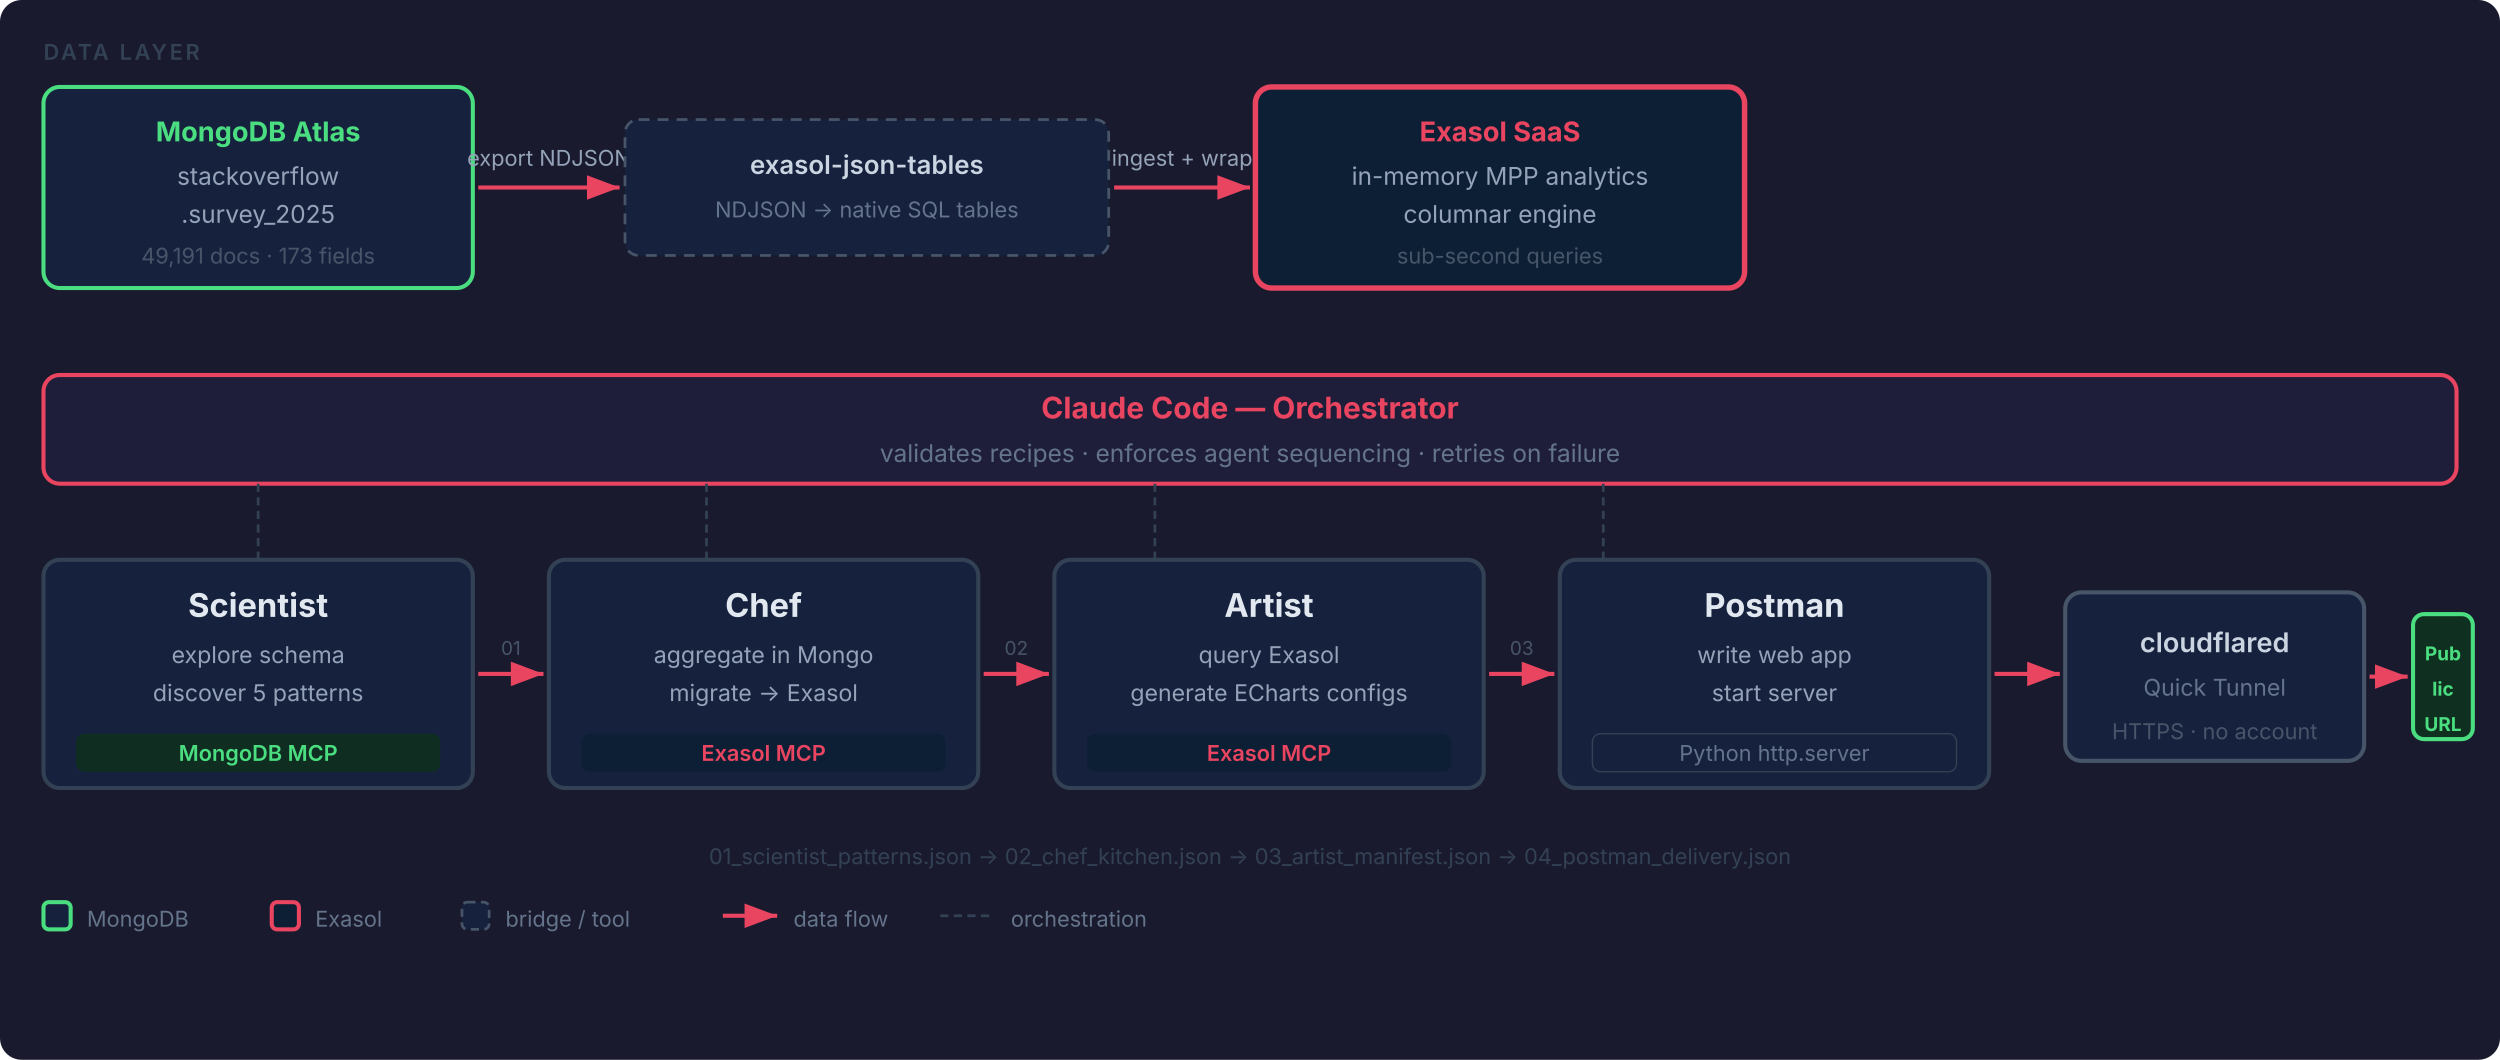
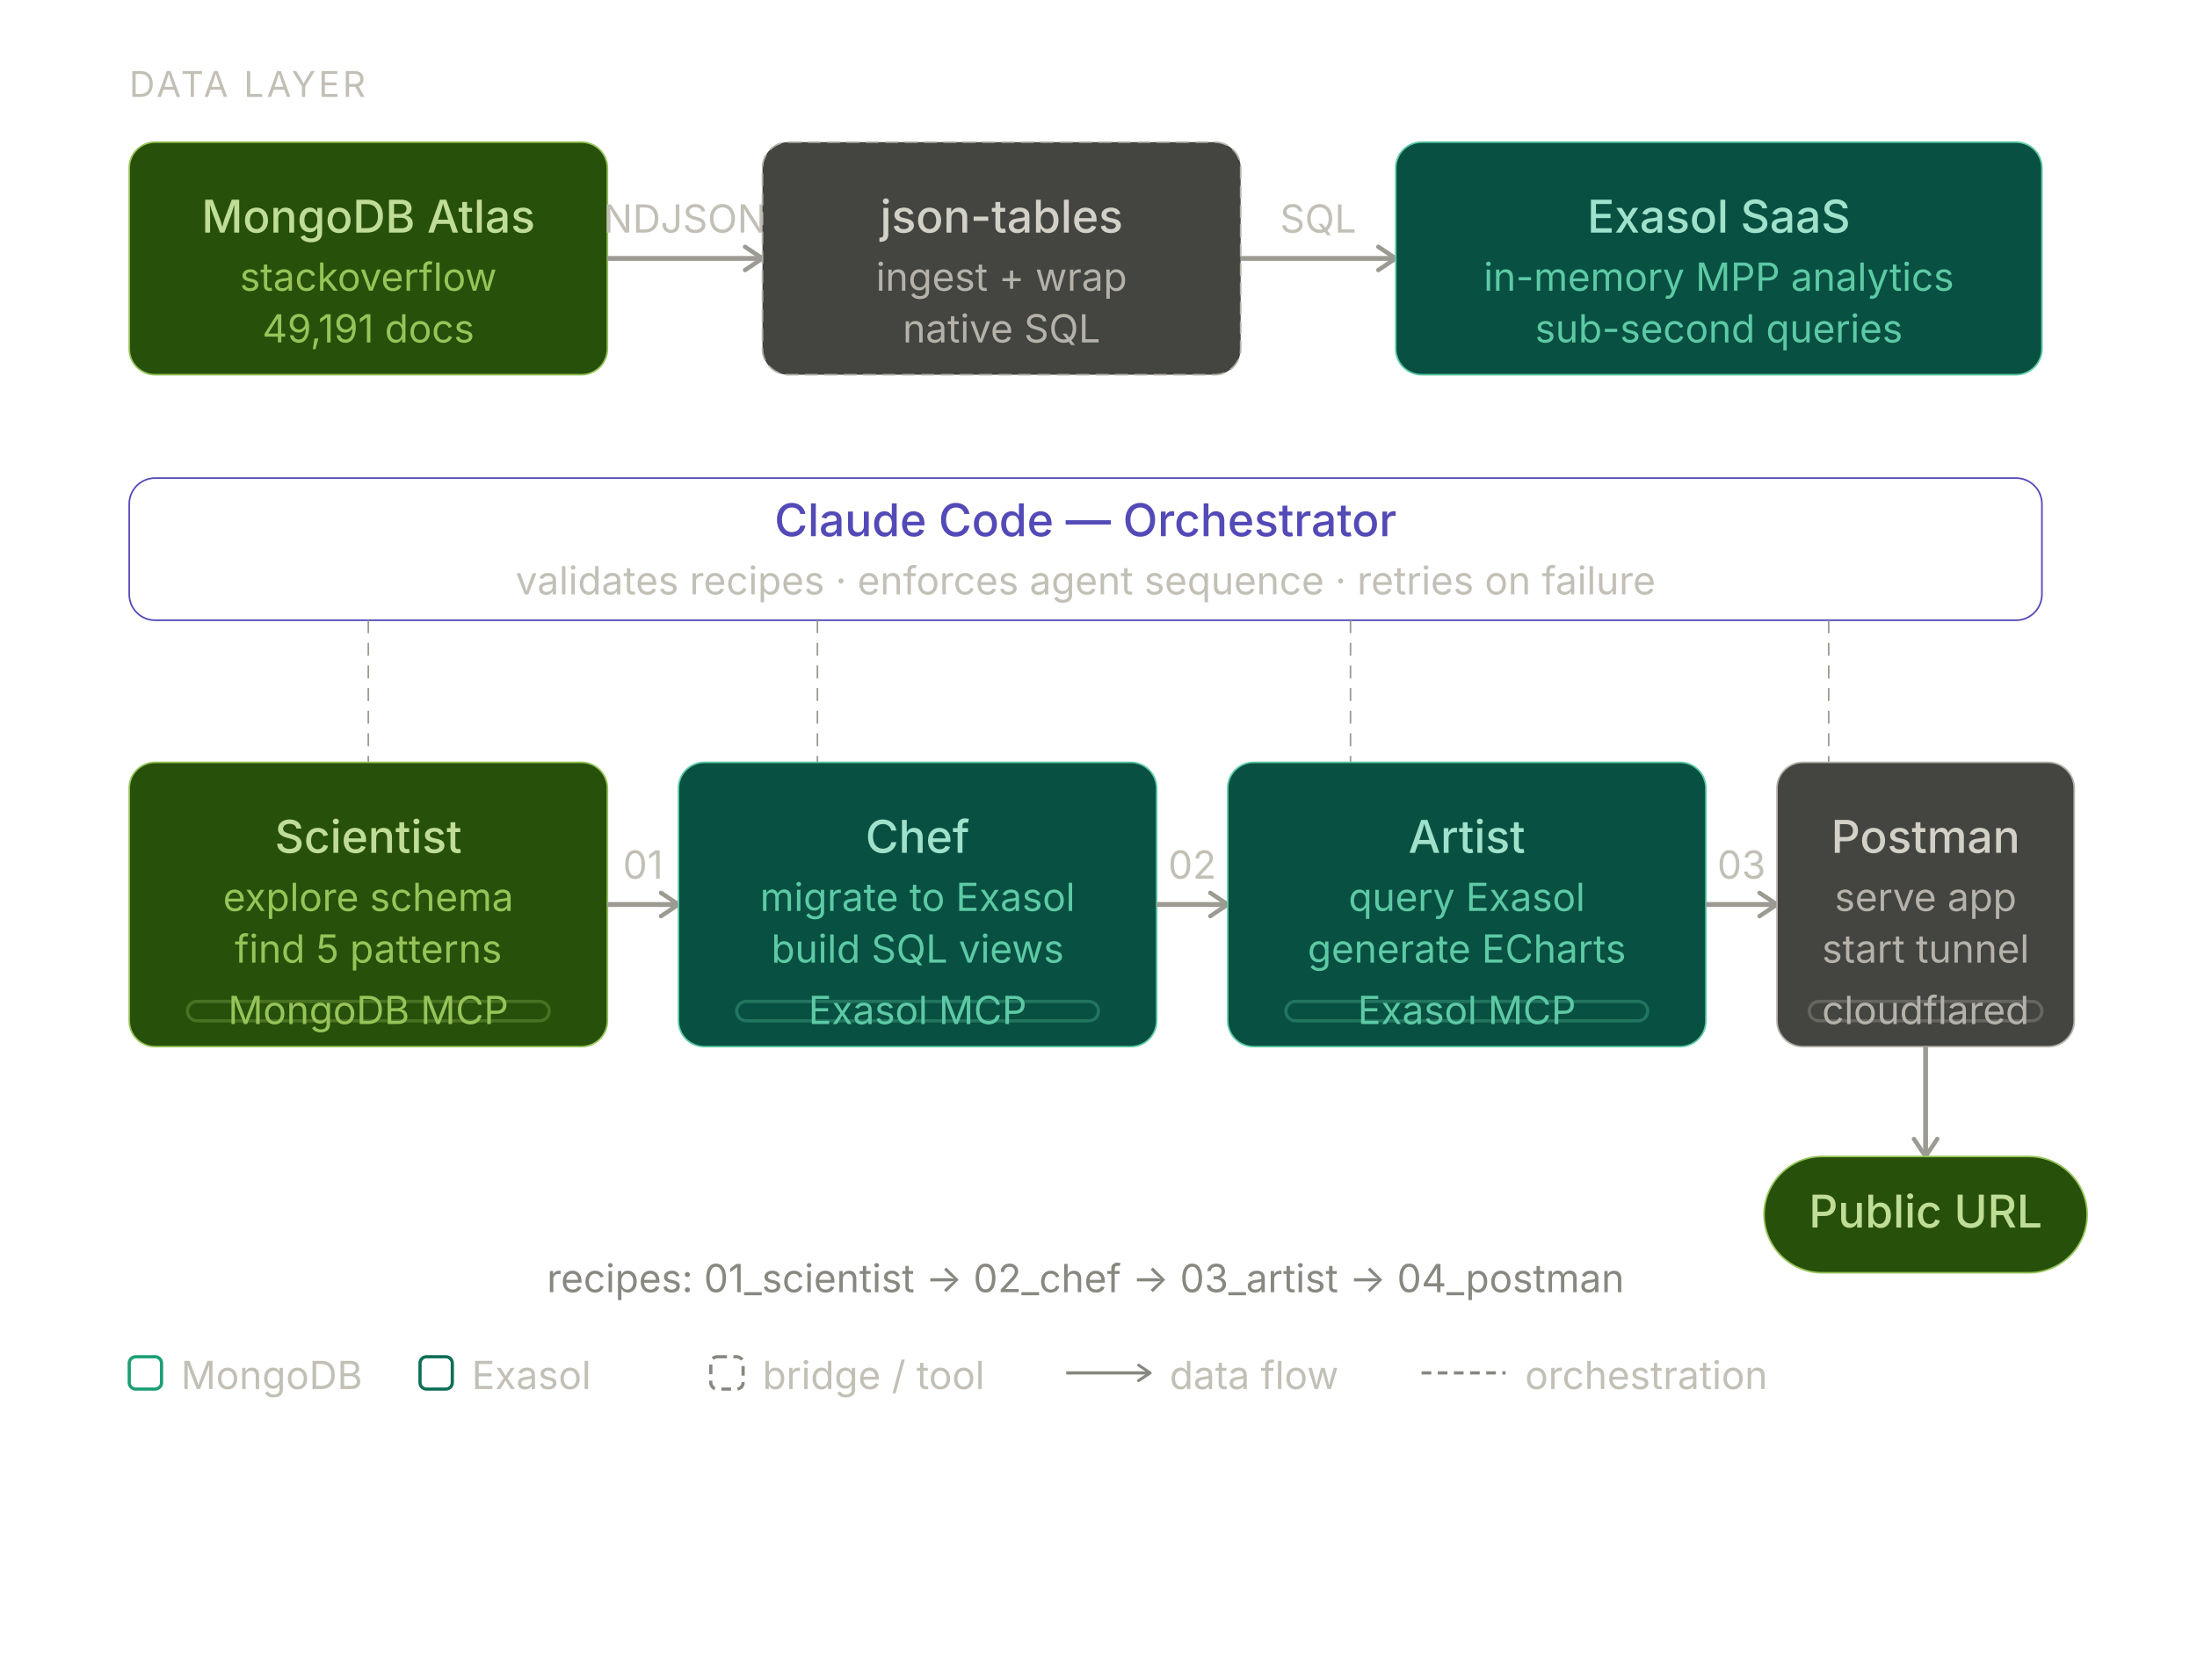
- <svg xmlns="http://www.w3.org/2000/svg" viewBox="0 0 920 390" width="920" height="390">
+ <svg xmlns="http://www.w3.org/2000/svg" width="100%" viewBox="0 0 680 520" role="img" style="">
  <defs>
-     <marker id="arr-red" markerWidth="8" markerHeight="6" refX="8" refY="3" orient="auto">
-       <polygon points="0 0, 8 3, 0 6" fill="#e94560" />
-     </marker>
-     <marker id="arr-dim" markerWidth="8" markerHeight="6" refX="8" refY="3" orient="auto">
-       <polygon points="0 0, 8 3, 0 6" fill="#475569" />
+     <marker id="arrow" viewBox="0 0 10 10" refX="8" refY="5" markerWidth="6" markerHeight="6" orient="auto-start-reverse">
+       <path d="M2 1L8 5L2 9" fill="none" stroke="context-stroke" stroke-width="1.5" stroke-linecap="round" stroke-linejoin="round" />
    </marker>
  </defs>
-   <rect width="920" height="390" fill="#1a1a2e" rx="8" />
-   <text x="16" y="22" font-family="system-ui,-apple-system,sans-serif" font-size="8" font-weight="600" fill="#334155" letter-spacing="1">DATA LAYER</text>
-   <rect x="16" y="32" width="158" height="74" rx="6" fill="#16213e" stroke="#4ade80" stroke-width="1.5" />
-   <text x="95" y="52" text-anchor="middle" font-family="system-ui,-apple-system,sans-serif" font-size="10" font-weight="700" fill="#4ade80">MongoDB Atlas</text>
-   <text x="95" y="68" text-anchor="middle" font-family="system-ui,-apple-system,sans-serif" font-size="9" fill="#94a3b8">stackoverflow</text>
-   <text x="95" y="82" text-anchor="middle" font-family="system-ui,-apple-system,sans-serif" font-size="9" fill="#94a3b8">.survey_2025</text>
-   <text x="95" y="97" text-anchor="middle" font-family="system-ui,-apple-system,sans-serif" font-size="8" fill="#475569">49,191 docs · 173 fields</text>
-   <line x1="176" y1="69" x2="228" y2="69" stroke="#e94560" stroke-width="1.5" marker-end="url(#arr-red)" />
-   <text x="202" y="61" text-anchor="middle" font-family="system-ui,-apple-system,sans-serif" font-size="8" fill="#94a3b8">export NDJSON</text>
-   <rect x="230" y="44" width="178" height="50" rx="5" fill="#16213e" stroke="#475569" stroke-width="1" stroke-dasharray="4 3" />
-   <text x="319" y="64" text-anchor="middle" font-family="system-ui,-apple-system,sans-serif" font-size="9.5" font-weight="600" fill="#cbd5e1">exasol-json-tables</text>
-   <text x="319" y="80" text-anchor="middle" font-family="system-ui,-apple-system,sans-serif" font-size="8" fill="#64748b">NDJSON → native SQL tables</text>
-   <line x1="410" y1="69" x2="460" y2="69" stroke="#e94560" stroke-width="1.5" marker-end="url(#arr-red)" />
-   <text x="435" y="61" text-anchor="middle" font-family="system-ui,-apple-system,sans-serif" font-size="8" fill="#94a3b8">ingest + wrap</text>
-   <rect x="462" y="32" width="180" height="74" rx="6" fill="#0d1f35" stroke="#e94560" stroke-width="2" />
-   <text x="552" y="52" text-anchor="middle" font-family="system-ui,-apple-system,sans-serif" font-size="10" font-weight="700" fill="#e94560">Exasol SaaS</text>
-   <text x="552" y="68" text-anchor="middle" font-family="system-ui,-apple-system,sans-serif" font-size="9" fill="#94a3b8">in-memory MPP analytics</text>
-   <text x="552" y="82" text-anchor="middle" font-family="system-ui,-apple-system,sans-serif" font-size="9" fill="#94a3b8">columnar engine</text>
-   <text x="552" y="97" text-anchor="middle" font-family="system-ui,-apple-system,sans-serif" font-size="8" fill="#475569">sub-second queries</text>
-   <rect x="16" y="138" width="888" height="40" rx="6" fill="#1e1e3a" stroke="#e94560" stroke-width="1.5" />
-   <text x="460" y="154" text-anchor="middle" font-family="system-ui,-apple-system,sans-serif" font-size="11" font-weight="700" fill="#e94560">Claude Code — Orchestrator</text>
-   <text x="460" y="170" text-anchor="middle" font-family="system-ui,-apple-system,sans-serif" font-size="9" fill="#64748b">validates recipes · enforces agent sequencing · retries on failure</text>
-   <line x1="95" y1="178" x2="95" y2="206" stroke="#334155" stroke-width="1" stroke-dasharray="3 2" />
-   <line x1="260" y1="178" x2="260" y2="206" stroke="#334155" stroke-width="1" stroke-dasharray="3 2" />
-   <line x1="425" y1="178" x2="425" y2="206" stroke="#334155" stroke-width="1" stroke-dasharray="3 2" />
-   <line x1="590" y1="178" x2="590" y2="206" stroke="#334155" stroke-width="1" stroke-dasharray="3 2" />
-   <rect x="16" y="206" width="158" height="84" rx="6" fill="#16213e" stroke="#334155" stroke-width="1.5" />
-   <text x="95" y="227" text-anchor="middle" font-family="system-ui,-apple-system,sans-serif" font-size="12" font-weight="700" fill="#e2e8f0">Scientist</text>
-   <text x="95" y="244" text-anchor="middle" font-family="system-ui,-apple-system,sans-serif" font-size="8.5" fill="#94a3b8">explore schema</text>
-   <text x="95" y="258" text-anchor="middle" font-family="system-ui,-apple-system,sans-serif" font-size="8.5" fill="#94a3b8">discover 5 patterns</text>
-   <rect x="28" y="270" width="134" height="14" rx="3" fill="#0f2d20" />
-   <text x="95" y="280" text-anchor="middle" font-family="system-ui,-apple-system,sans-serif" font-size="8" font-weight="600" fill="#4ade80">MongoDB MCP</text>
-   <line x1="176" y1="248" x2="200" y2="248" stroke="#e94560" stroke-width="1.5" marker-end="url(#arr-red)" />
-   <text x="188" y="241" text-anchor="middle" font-family="system-ui,-apple-system,sans-serif" font-size="7" fill="#475569">01</text>
-   <rect x="202" y="206" width="158" height="84" rx="6" fill="#16213e" stroke="#334155" stroke-width="1.5" />
-   <text x="281" y="227" text-anchor="middle" font-family="system-ui,-apple-system,sans-serif" font-size="12" font-weight="700" fill="#e2e8f0">Chef</text>
-   <text x="281" y="244" text-anchor="middle" font-family="system-ui,-apple-system,sans-serif" font-size="8.5" fill="#94a3b8">aggregate in Mongo</text>
-   <text x="281" y="258" text-anchor="middle" font-family="system-ui,-apple-system,sans-serif" font-size="8.5" fill="#94a3b8">migrate → Exasol</text>
-   <rect x="214" y="270" width="134" height="14" rx="3" fill="#0d1f35" />
-   <text x="281" y="280" text-anchor="middle" font-family="system-ui,-apple-system,sans-serif" font-size="8" font-weight="600" fill="#e94560">Exasol MCP</text>
-   <line x1="362" y1="248" x2="386" y2="248" stroke="#e94560" stroke-width="1.5" marker-end="url(#arr-red)" />
-   <text x="374" y="241" text-anchor="middle" font-family="system-ui,-apple-system,sans-serif" font-size="7" fill="#475569">02</text>
-   <rect x="388" y="206" width="158" height="84" rx="6" fill="#16213e" stroke="#334155" stroke-width="1.5" />
-   <text x="467" y="227" text-anchor="middle" font-family="system-ui,-apple-system,sans-serif" font-size="12" font-weight="700" fill="#e2e8f0">Artist</text>
-   <text x="467" y="244" text-anchor="middle" font-family="system-ui,-apple-system,sans-serif" font-size="8.5" fill="#94a3b8">query Exasol</text>
-   <text x="467" y="258" text-anchor="middle" font-family="system-ui,-apple-system,sans-serif" font-size="8.5" fill="#94a3b8">generate ECharts configs</text>
-   <rect x="400" y="270" width="134" height="14" rx="3" fill="#0d1f35" />
-   <text x="467" y="280" text-anchor="middle" font-family="system-ui,-apple-system,sans-serif" font-size="8" font-weight="600" fill="#e94560">Exasol MCP</text>
-   <line x1="548" y1="248" x2="572" y2="248" stroke="#e94560" stroke-width="1.5" marker-end="url(#arr-red)" />
-   <text x="560" y="241" text-anchor="middle" font-family="system-ui,-apple-system,sans-serif" font-size="7" fill="#475569">03</text>
-   <rect x="574" y="206" width="158" height="84" rx="6" fill="#16213e" stroke="#334155" stroke-width="1.5" />
-   <text x="653" y="227" text-anchor="middle" font-family="system-ui,-apple-system,sans-serif" font-size="12" font-weight="700" fill="#e2e8f0">Postman</text>
-   <text x="653" y="244" text-anchor="middle" font-family="system-ui,-apple-system,sans-serif" font-size="8.5" fill="#94a3b8">write web app</text>
-   <text x="653" y="258" text-anchor="middle" font-family="system-ui,-apple-system,sans-serif" font-size="8.5" fill="#94a3b8">start server</text>
-   <rect x="586" y="270" width="134" height="14" rx="3" fill="#16213e" stroke="#334155" stroke-width="0.5" />
-   <text x="653" y="280" text-anchor="middle" font-family="system-ui,-apple-system,sans-serif" font-size="8" fill="#64748b">Python http.server</text>
-   <line x1="734" y1="248" x2="758" y2="248" stroke="#e94560" stroke-width="1.5" marker-end="url(#arr-red)" />
-   <rect x="760" y="218" width="110" height="62" rx="6" fill="#16213e" stroke="#475569" stroke-width="1.5" />
-   <text x="815" y="240" text-anchor="middle" font-family="system-ui,-apple-system,sans-serif" font-size="10" font-weight="600" fill="#cbd5e1">cloudflared</text>
-   <text x="815" y="256" text-anchor="middle" font-family="system-ui,-apple-system,sans-serif" font-size="8.5" fill="#64748b">Quick Tunnel</text>
-   <text x="815" y="272" text-anchor="middle" font-family="system-ui,-apple-system,sans-serif" font-size="8" fill="#475569">HTTPS · no account</text>
-   <line x1="872" y1="249" x2="886" y2="249" stroke="#e94560" stroke-width="1.5" marker-end="url(#arr-red)" />
-   <rect x="888" y="226" width="22" height="46" rx="4" fill="#0f3020" stroke="#4ade80" stroke-width="1.5" />
-   <text x="899" y="243" text-anchor="middle" font-family="system-ui,-apple-system,sans-serif" font-size="7" font-weight="700" fill="#4ade80">Pub</text>
-   <text x="899" y="256" text-anchor="middle" font-family="system-ui,-apple-system,sans-serif" font-size="7" font-weight="700" fill="#4ade80">lic</text>
-   <text x="899" y="269" text-anchor="middle" font-family="system-ui,-apple-system,sans-serif" font-size="7" font-weight="700" fill="#4ade80">URL</text>
-   <text x="460" y="318" text-anchor="middle" font-family="system-ui,-apple-system,sans-serif" font-size="8" fill="#334155">
-     01_scientist_patterns.json  →  02_chef_kitchen.json  →  03_artist_manifest.json  →  04_postman_delivery.json
-   </text>
-   <rect x="16" y="332" width="10" height="10" rx="2" fill="#16213e" stroke="#4ade80" stroke-width="1.5" />
-   <text x="32" y="341" font-family="system-ui,-apple-system,sans-serif" font-size="8" fill="#64748b">MongoDB</text>
-   <rect x="100" y="332" width="10" height="10" rx="2" fill="#0d1f35" stroke="#e94560" stroke-width="1.5" />
-   <text x="116" y="341" font-family="system-ui,-apple-system,sans-serif" font-size="8" fill="#64748b">Exasol</text>
-   <rect x="170" y="332" width="10" height="10" rx="2" fill="#16213e" stroke="#475569" stroke-width="1" stroke-dasharray="3 2" />
-   <text x="186" y="341" font-family="system-ui,-apple-system,sans-serif" font-size="8" fill="#64748b">bridge / tool</text>
-   <line x1="266" y1="337" x2="286" y2="337" stroke="#e94560" stroke-width="1.5" marker-end="url(#arr-red)" />
-   <text x="292" y="341" font-family="system-ui,-apple-system,sans-serif" font-size="8" fill="#64748b">data flow</text>
-   <line x1="346" y1="337" x2="366" y2="337" stroke="#334155" stroke-width="1" stroke-dasharray="3 2" />
-   <text x="372" y="341" font-family="system-ui,-apple-system,sans-serif" font-size="8" fill="#64748b">orchestration</text>
+   <text x="40" y="30" style="font-size:11px;letter-spacing:.08em;fill:rgb(194, 192, 182);stroke:none;color:rgb(251, 251, 254);stroke-width:1px;stroke-linecap:butt;stroke-linejoin:miter;opacity:1;font-family:&quot;Anthropic Sans&quot;, -apple-system, BlinkMacSystemFont, &quot;Segoe UI&quot;, sans-serif;font-size:11px;font-weight:400;text-anchor:start;dominant-baseline:auto">DATA LAYER</text>
+   <g style="fill:rgb(0, 0, 0);stroke:none;color:rgb(251, 251, 254);stroke-width:1px;stroke-linecap:butt;stroke-linejoin:miter;opacity:1;font-family:&quot;Anthropic Sans&quot;, -apple-system, BlinkMacSystemFont, &quot;Segoe UI&quot;, sans-serif;font-size:16px;font-weight:400;text-anchor:start;dominant-baseline:auto">
+     <rect x="40" y="44" width="148" height="72" rx="8" stroke-width="0.5" style="fill:rgb(39, 80, 10);stroke:rgb(151, 196, 89);color:rgb(251, 251, 254);stroke-width:0.5px;stroke-linecap:butt;stroke-linejoin:miter;opacity:1;font-family:&quot;Anthropic Sans&quot;, -apple-system, BlinkMacSystemFont, &quot;Segoe UI&quot;, sans-serif;font-size:16px;font-weight:400;text-anchor:start;dominant-baseline:auto" />
+     <text x="114" y="72" text-anchor="middle" style="fill:rgb(192, 221, 151);stroke:none;color:rgb(251, 251, 254);stroke-width:1px;stroke-linecap:butt;stroke-linejoin:miter;opacity:1;font-family:&quot;Anthropic Sans&quot;, -apple-system, BlinkMacSystemFont, &quot;Segoe UI&quot;, sans-serif;font-size:14px;font-weight:500;text-anchor:middle;dominant-baseline:auto">MongoDB Atlas</text>
+     <text x="114" y="90" text-anchor="middle" style="fill:rgb(151, 196, 89);stroke:none;color:rgb(251, 251, 254);stroke-width:1px;stroke-linecap:butt;stroke-linejoin:miter;opacity:1;font-family:&quot;Anthropic Sans&quot;, -apple-system, BlinkMacSystemFont, &quot;Segoe UI&quot;, sans-serif;font-size:12px;font-weight:400;text-anchor:middle;dominant-baseline:auto">stackoverflow</text>
+     <text x="114" y="106" text-anchor="middle" style="fill:rgb(151, 196, 89);stroke:none;color:rgb(251, 251, 254);stroke-width:1px;stroke-linecap:butt;stroke-linejoin:miter;opacity:1;font-family:&quot;Anthropic Sans&quot;, -apple-system, BlinkMacSystemFont, &quot;Segoe UI&quot;, sans-serif;font-size:12px;font-weight:400;text-anchor:middle;dominant-baseline:auto">49,191 docs</text>
+   </g>
+   <line x1="188" y1="80" x2="236" y2="80" marker-end="url(#arrow)" stroke="#888780" style="fill:none;stroke:rgb(156, 154, 146);color:rgb(251, 251, 254);stroke-width:1.5px;stroke-linecap:butt;stroke-linejoin:miter;opacity:1;font-family:&quot;Anthropic Sans&quot;, -apple-system, BlinkMacSystemFont, &quot;Segoe UI&quot;, sans-serif;font-size:16px;font-weight:400;text-anchor:start;dominant-baseline:auto" />
+   <text x="212" y="72" text-anchor="middle" style="fill:rgb(194, 192, 182);stroke:none;color:rgb(251, 251, 254);stroke-width:1px;stroke-linecap:butt;stroke-linejoin:miter;opacity:1;font-family:&quot;Anthropic Sans&quot;, -apple-system, BlinkMacSystemFont, &quot;Segoe UI&quot;, sans-serif;font-size:12px;font-weight:400;text-anchor:middle;dominant-baseline:auto">NDJSON</text>
+   <g style="fill:rgb(0, 0, 0);stroke:none;color:rgb(251, 251, 254);stroke-width:1px;stroke-linecap:butt;stroke-linejoin:miter;opacity:1;font-family:&quot;Anthropic Sans&quot;, -apple-system, BlinkMacSystemFont, &quot;Segoe UI&quot;, sans-serif;font-size:16px;font-weight:400;text-anchor:start;dominant-baseline:auto">
+     <rect x="236" y="44" width="148" height="72" rx="8" stroke-width="0.5" stroke-dasharray="4 2" style="fill:rgb(68, 68, 65);stroke:rgb(180, 178, 169);color:rgb(251, 251, 254);stroke-width:0.5px;stroke-dasharray:4px, 2px;stroke-linecap:butt;stroke-linejoin:miter;opacity:1;font-family:&quot;Anthropic Sans&quot;, -apple-system, BlinkMacSystemFont, &quot;Segoe UI&quot;, sans-serif;font-size:16px;font-weight:400;text-anchor:start;dominant-baseline:auto" />
+     <text x="310" y="72" text-anchor="middle" style="fill:rgb(211, 209, 199);stroke:none;color:rgb(251, 251, 254);stroke-width:1px;stroke-linecap:butt;stroke-linejoin:miter;opacity:1;font-family:&quot;Anthropic Sans&quot;, -apple-system, BlinkMacSystemFont, &quot;Segoe UI&quot;, sans-serif;font-size:14px;font-weight:500;text-anchor:middle;dominant-baseline:auto">json-tables</text>
+     <text x="310" y="90" text-anchor="middle" style="fill:rgb(180, 178, 169);stroke:none;color:rgb(251, 251, 254);stroke-width:1px;stroke-linecap:butt;stroke-linejoin:miter;opacity:1;font-family:&quot;Anthropic Sans&quot;, -apple-system, BlinkMacSystemFont, &quot;Segoe UI&quot;, sans-serif;font-size:12px;font-weight:400;text-anchor:middle;dominant-baseline:auto">ingest + wrap</text>
+     <text x="310" y="106" text-anchor="middle" style="fill:rgb(180, 178, 169);stroke:none;color:rgb(251, 251, 254);stroke-width:1px;stroke-linecap:butt;stroke-linejoin:miter;opacity:1;font-family:&quot;Anthropic Sans&quot;, -apple-system, BlinkMacSystemFont, &quot;Segoe UI&quot;, sans-serif;font-size:12px;font-weight:400;text-anchor:middle;dominant-baseline:auto">native SQL</text>
+   </g>
+   <line x1="384" y1="80" x2="432" y2="80" marker-end="url(#arrow)" stroke="#888780" style="fill:none;stroke:rgb(156, 154, 146);color:rgb(251, 251, 254);stroke-width:1.5px;stroke-linecap:butt;stroke-linejoin:miter;opacity:1;font-family:&quot;Anthropic Sans&quot;, -apple-system, BlinkMacSystemFont, &quot;Segoe UI&quot;, sans-serif;font-size:16px;font-weight:400;text-anchor:start;dominant-baseline:auto" />
+   <text x="408" y="72" text-anchor="middle" style="fill:rgb(194, 192, 182);stroke:none;color:rgb(251, 251, 254);stroke-width:1px;stroke-linecap:butt;stroke-linejoin:miter;opacity:1;font-family:&quot;Anthropic Sans&quot;, -apple-system, BlinkMacSystemFont, &quot;Segoe UI&quot;, sans-serif;font-size:12px;font-weight:400;text-anchor:middle;dominant-baseline:auto">SQL</text>
+   <g style="fill:rgb(0, 0, 0);stroke:none;color:rgb(251, 251, 254);stroke-width:1px;stroke-linecap:butt;stroke-linejoin:miter;opacity:1;font-family:&quot;Anthropic Sans&quot;, -apple-system, BlinkMacSystemFont, &quot;Segoe UI&quot;, sans-serif;font-size:16px;font-weight:400;text-anchor:start;dominant-baseline:auto">
+     <rect x="432" y="44" width="200" height="72" rx="8" stroke-width="0.5" style="fill:rgb(8, 80, 65);stroke:rgb(93, 202, 165);color:rgb(251, 251, 254);stroke-width:0.5px;stroke-linecap:butt;stroke-linejoin:miter;opacity:1;font-family:&quot;Anthropic Sans&quot;, -apple-system, BlinkMacSystemFont, &quot;Segoe UI&quot;, sans-serif;font-size:16px;font-weight:400;text-anchor:start;dominant-baseline:auto" />
+     <text x="532" y="72" text-anchor="middle" style="fill:rgb(159, 225, 203);stroke:none;color:rgb(251, 251, 254);stroke-width:1px;stroke-linecap:butt;stroke-linejoin:miter;opacity:1;font-family:&quot;Anthropic Sans&quot;, -apple-system, BlinkMacSystemFont, &quot;Segoe UI&quot;, sans-serif;font-size:14px;font-weight:500;text-anchor:middle;dominant-baseline:auto">Exasol SaaS</text>
+     <text x="532" y="90" text-anchor="middle" style="fill:rgb(93, 202, 165);stroke:none;color:rgb(251, 251, 254);stroke-width:1px;stroke-linecap:butt;stroke-linejoin:miter;opacity:1;font-family:&quot;Anthropic Sans&quot;, -apple-system, BlinkMacSystemFont, &quot;Segoe UI&quot;, sans-serif;font-size:12px;font-weight:400;text-anchor:middle;dominant-baseline:auto">in-memory MPP analytics</text>
+     <text x="532" y="106" text-anchor="middle" style="fill:rgb(93, 202, 165);stroke:none;color:rgb(251, 251, 254);stroke-width:1px;stroke-linecap:butt;stroke-linejoin:miter;opacity:1;font-family:&quot;Anthropic Sans&quot;, -apple-system, BlinkMacSystemFont, &quot;Segoe UI&quot;, sans-serif;font-size:12px;font-weight:400;text-anchor:middle;dominant-baseline:auto">sub-second queries</text>
+   </g>
+   <rect x="40" y="148" width="592" height="44" rx="8" fill="none" stroke="#534AB7" stroke-width="0.5" style="fill:none;stroke:rgb(83, 74, 183);color:rgb(251, 251, 254);stroke-width:0.5px;stroke-linecap:butt;stroke-linejoin:miter;opacity:1;font-family:&quot;Anthropic Sans&quot;, -apple-system, BlinkMacSystemFont, &quot;Segoe UI&quot;, sans-serif;font-size:16px;font-weight:400;text-anchor:start;dominant-baseline:auto" />
+   <text x="336" y="166" text-anchor="middle" style="fill:#534AB7;fill:rgb(83, 74, 183);stroke:none;color:rgb(251, 251, 254);stroke-width:1px;stroke-linecap:butt;stroke-linejoin:miter;opacity:1;font-family:&quot;Anthropic Sans&quot;, -apple-system, BlinkMacSystemFont, &quot;Segoe UI&quot;, sans-serif;font-size:14px;font-weight:500;text-anchor:middle;dominant-baseline:auto">Claude Code — Orchestrator</text>
+   <text x="336" y="184" text-anchor="middle" style="fill:rgb(194, 192, 182);stroke:none;color:rgb(251, 251, 254);stroke-width:1px;stroke-linecap:butt;stroke-linejoin:miter;opacity:1;font-family:&quot;Anthropic Sans&quot;, -apple-system, BlinkMacSystemFont, &quot;Segoe UI&quot;, sans-serif;font-size:12px;font-weight:400;text-anchor:middle;dominant-baseline:auto">validates recipes · enforces agent sequence · retries on failure</text>
+   <line x1="114" y1="192" x2="114" y2="236" style="fill:none;stroke:rgb(156, 154, 146);color:rgb(251, 251, 254);stroke-width:0.5px;stroke-dasharray:4px, 3px;stroke-linecap:butt;stroke-linejoin:miter;opacity:1;font-family:&quot;Anthropic Sans&quot;, -apple-system, BlinkMacSystemFont, &quot;Segoe UI&quot;, sans-serif;font-size:16px;font-weight:400;text-anchor:start;dominant-baseline:auto" />
+   <line x1="253" y1="192" x2="253" y2="236" style="fill:none;stroke:rgb(156, 154, 146);color:rgb(251, 251, 254);stroke-width:0.5px;stroke-dasharray:4px, 3px;stroke-linecap:butt;stroke-linejoin:miter;opacity:1;font-family:&quot;Anthropic Sans&quot;, -apple-system, BlinkMacSystemFont, &quot;Segoe UI&quot;, sans-serif;font-size:16px;font-weight:400;text-anchor:start;dominant-baseline:auto" />
+   <line x1="418" y1="192" x2="418" y2="236" style="fill:none;stroke:rgb(156, 154, 146);color:rgb(251, 251, 254);stroke-width:0.5px;stroke-dasharray:4px, 3px;stroke-linecap:butt;stroke-linejoin:miter;opacity:1;font-family:&quot;Anthropic Sans&quot;, -apple-system, BlinkMacSystemFont, &quot;Segoe UI&quot;, sans-serif;font-size:16px;font-weight:400;text-anchor:start;dominant-baseline:auto" />
+   <line x1="566" y1="192" x2="566" y2="236" style="fill:none;stroke:rgb(156, 154, 146);color:rgb(251, 251, 254);stroke-width:0.5px;stroke-dasharray:4px, 3px;stroke-linecap:butt;stroke-linejoin:miter;opacity:1;font-family:&quot;Anthropic Sans&quot;, -apple-system, BlinkMacSystemFont, &quot;Segoe UI&quot;, sans-serif;font-size:16px;font-weight:400;text-anchor:start;dominant-baseline:auto" />
+   <g style="fill:rgb(0, 0, 0);stroke:none;color:rgb(251, 251, 254);stroke-width:1px;stroke-linecap:butt;stroke-linejoin:miter;opacity:1;font-family:&quot;Anthropic Sans&quot;, -apple-system, BlinkMacSystemFont, &quot;Segoe UI&quot;, sans-serif;font-size:16px;font-weight:400;text-anchor:start;dominant-baseline:auto">
+     <rect x="40" y="236" width="148" height="88" rx="8" stroke-width="0.5" style="fill:rgb(39, 80, 10);stroke:rgb(151, 196, 89);color:rgb(251, 251, 254);stroke-width:0.5px;stroke-linecap:butt;stroke-linejoin:miter;opacity:1;font-family:&quot;Anthropic Sans&quot;, -apple-system, BlinkMacSystemFont, &quot;Segoe UI&quot;, sans-serif;font-size:16px;font-weight:400;text-anchor:start;dominant-baseline:auto" />
+     <text x="114" y="264" text-anchor="middle" style="fill:rgb(192, 221, 151);stroke:none;color:rgb(251, 251, 254);stroke-width:1px;stroke-linecap:butt;stroke-linejoin:miter;opacity:1;font-family:&quot;Anthropic Sans&quot;, -apple-system, BlinkMacSystemFont, &quot;Segoe UI&quot;, sans-serif;font-size:14px;font-weight:500;text-anchor:middle;dominant-baseline:auto">Scientist</text>
+     <text x="114" y="282" text-anchor="middle" style="fill:rgb(151, 196, 89);stroke:none;color:rgb(251, 251, 254);stroke-width:1px;stroke-linecap:butt;stroke-linejoin:miter;opacity:1;font-family:&quot;Anthropic Sans&quot;, -apple-system, BlinkMacSystemFont, &quot;Segoe UI&quot;, sans-serif;font-size:12px;font-weight:400;text-anchor:middle;dominant-baseline:auto">explore schema</text>
+     <text x="114" y="298" text-anchor="middle" style="fill:rgb(151, 196, 89);stroke:none;color:rgb(251, 251, 254);stroke-width:1px;stroke-linecap:butt;stroke-linejoin:miter;opacity:1;font-family:&quot;Anthropic Sans&quot;, -apple-system, BlinkMacSystemFont, &quot;Segoe UI&quot;, sans-serif;font-size:12px;font-weight:400;text-anchor:middle;dominant-baseline:auto">find 5 patterns</text>
+     <rect x="58" y="310" width="112" height="6" rx="3" fill="#27500A" opacity="0.3" style="fill:rgb(39, 80, 10);stroke:rgb(151, 196, 89);color:rgb(251, 251, 254);stroke-width:1px;stroke-linecap:butt;stroke-linejoin:miter;opacity:0.3;font-family:&quot;Anthropic Sans&quot;, -apple-system, BlinkMacSystemFont, &quot;Segoe UI&quot;, sans-serif;font-size:16px;font-weight:400;text-anchor:start;dominant-baseline:auto" />
+     <text x="114" y="317" text-anchor="middle" style="fill:rgb(151, 196, 89);stroke:none;color:rgb(251, 251, 254);stroke-width:1px;stroke-linecap:butt;stroke-linejoin:miter;opacity:1;font-family:&quot;Anthropic Sans&quot;, -apple-system, BlinkMacSystemFont, &quot;Segoe UI&quot;, sans-serif;font-size:12px;font-weight:400;text-anchor:middle;dominant-baseline:auto">MongoDB MCP</text>
+   </g>
+   <line x1="188" y1="280" x2="210" y2="280" marker-end="url(#arrow)" stroke="#888780" style="fill:none;stroke:rgb(156, 154, 146);color:rgb(251, 251, 254);stroke-width:1.5px;stroke-linecap:butt;stroke-linejoin:miter;opacity:1;font-family:&quot;Anthropic Sans&quot;, -apple-system, BlinkMacSystemFont, &quot;Segoe UI&quot;, sans-serif;font-size:16px;font-weight:400;text-anchor:start;dominant-baseline:auto" />
+   <text x="199" y="272" text-anchor="middle" style="fill:rgb(194, 192, 182);stroke:none;color:rgb(251, 251, 254);stroke-width:1px;stroke-linecap:butt;stroke-linejoin:miter;opacity:1;font-family:&quot;Anthropic Sans&quot;, -apple-system, BlinkMacSystemFont, &quot;Segoe UI&quot;, sans-serif;font-size:12px;font-weight:400;text-anchor:middle;dominant-baseline:auto">01</text>
+   <g style="fill:rgb(0, 0, 0);stroke:none;color:rgb(251, 251, 254);stroke-width:1px;stroke-linecap:butt;stroke-linejoin:miter;opacity:1;font-family:&quot;Anthropic Sans&quot;, -apple-system, BlinkMacSystemFont, &quot;Segoe UI&quot;, sans-serif;font-size:16px;font-weight:400;text-anchor:start;dominant-baseline:auto">
+     <rect x="210" y="236" width="148" height="88" rx="8" stroke-width="0.5" style="fill:rgb(8, 80, 65);stroke:rgb(93, 202, 165);color:rgb(251, 251, 254);stroke-width:0.5px;stroke-linecap:butt;stroke-linejoin:miter;opacity:1;font-family:&quot;Anthropic Sans&quot;, -apple-system, BlinkMacSystemFont, &quot;Segoe UI&quot;, sans-serif;font-size:16px;font-weight:400;text-anchor:start;dominant-baseline:auto" />
+     <text x="284" y="264" text-anchor="middle" style="fill:rgb(159, 225, 203);stroke:none;color:rgb(251, 251, 254);stroke-width:1px;stroke-linecap:butt;stroke-linejoin:miter;opacity:1;font-family:&quot;Anthropic Sans&quot;, -apple-system, BlinkMacSystemFont, &quot;Segoe UI&quot;, sans-serif;font-size:14px;font-weight:500;text-anchor:middle;dominant-baseline:auto">Chef</text>
+     <text x="284" y="282" text-anchor="middle" style="fill:rgb(93, 202, 165);stroke:none;color:rgb(251, 251, 254);stroke-width:1px;stroke-linecap:butt;stroke-linejoin:miter;opacity:1;font-family:&quot;Anthropic Sans&quot;, -apple-system, BlinkMacSystemFont, &quot;Segoe UI&quot;, sans-serif;font-size:12px;font-weight:400;text-anchor:middle;dominant-baseline:auto">migrate to Exasol</text>
+     <text x="284" y="298" text-anchor="middle" style="fill:rgb(93, 202, 165);stroke:none;color:rgb(251, 251, 254);stroke-width:1px;stroke-linecap:butt;stroke-linejoin:miter;opacity:1;font-family:&quot;Anthropic Sans&quot;, -apple-system, BlinkMacSystemFont, &quot;Segoe UI&quot;, sans-serif;font-size:12px;font-weight:400;text-anchor:middle;dominant-baseline:auto">build SQL views</text>
+     <rect x="228" y="310" width="112" height="6" rx="3" fill="#085041" opacity="0.3" style="fill:rgb(8, 80, 65);stroke:rgb(93, 202, 165);color:rgb(251, 251, 254);stroke-width:1px;stroke-linecap:butt;stroke-linejoin:miter;opacity:0.3;font-family:&quot;Anthropic Sans&quot;, -apple-system, BlinkMacSystemFont, &quot;Segoe UI&quot;, sans-serif;font-size:16px;font-weight:400;text-anchor:start;dominant-baseline:auto" />
+     <text x="284" y="317" text-anchor="middle" style="fill:rgb(93, 202, 165);stroke:none;color:rgb(251, 251, 254);stroke-width:1px;stroke-linecap:butt;stroke-linejoin:miter;opacity:1;font-family:&quot;Anthropic Sans&quot;, -apple-system, BlinkMacSystemFont, &quot;Segoe UI&quot;, sans-serif;font-size:12px;font-weight:400;text-anchor:middle;dominant-baseline:auto">Exasol MCP</text>
+   </g>
+   <line x1="358" y1="280" x2="380" y2="280" marker-end="url(#arrow)" stroke="#888780" style="fill:none;stroke:rgb(156, 154, 146);color:rgb(251, 251, 254);stroke-width:1.5px;stroke-linecap:butt;stroke-linejoin:miter;opacity:1;font-family:&quot;Anthropic Sans&quot;, -apple-system, BlinkMacSystemFont, &quot;Segoe UI&quot;, sans-serif;font-size:16px;font-weight:400;text-anchor:start;dominant-baseline:auto" />
+   <text x="369" y="272" text-anchor="middle" style="fill:rgb(194, 192, 182);stroke:none;color:rgb(251, 251, 254);stroke-width:1px;stroke-linecap:butt;stroke-linejoin:miter;opacity:1;font-family:&quot;Anthropic Sans&quot;, -apple-system, BlinkMacSystemFont, &quot;Segoe UI&quot;, sans-serif;font-size:12px;font-weight:400;text-anchor:middle;dominant-baseline:auto">02</text>
+   <g style="fill:rgb(0, 0, 0);stroke:none;color:rgb(251, 251, 254);stroke-width:1px;stroke-linecap:butt;stroke-linejoin:miter;opacity:1;font-family:&quot;Anthropic Sans&quot;, -apple-system, BlinkMacSystemFont, &quot;Segoe UI&quot;, sans-serif;font-size:16px;font-weight:400;text-anchor:start;dominant-baseline:auto">
+     <rect x="380" y="236" width="148" height="88" rx="8" stroke-width="0.5" style="fill:rgb(8, 80, 65);stroke:rgb(93, 202, 165);color:rgb(251, 251, 254);stroke-width:0.5px;stroke-linecap:butt;stroke-linejoin:miter;opacity:1;font-family:&quot;Anthropic Sans&quot;, -apple-system, BlinkMacSystemFont, &quot;Segoe UI&quot;, sans-serif;font-size:16px;font-weight:400;text-anchor:start;dominant-baseline:auto" />
+     <text x="454" y="264" text-anchor="middle" style="fill:rgb(159, 225, 203);stroke:none;color:rgb(251, 251, 254);stroke-width:1px;stroke-linecap:butt;stroke-linejoin:miter;opacity:1;font-family:&quot;Anthropic Sans&quot;, -apple-system, BlinkMacSystemFont, &quot;Segoe UI&quot;, sans-serif;font-size:14px;font-weight:500;text-anchor:middle;dominant-baseline:auto">Artist</text>
+     <text x="454" y="282" text-anchor="middle" style="fill:rgb(93, 202, 165);stroke:none;color:rgb(251, 251, 254);stroke-width:1px;stroke-linecap:butt;stroke-linejoin:miter;opacity:1;font-family:&quot;Anthropic Sans&quot;, -apple-system, BlinkMacSystemFont, &quot;Segoe UI&quot;, sans-serif;font-size:12px;font-weight:400;text-anchor:middle;dominant-baseline:auto">query Exasol</text>
+     <text x="454" y="298" text-anchor="middle" style="fill:rgb(93, 202, 165);stroke:none;color:rgb(251, 251, 254);stroke-width:1px;stroke-linecap:butt;stroke-linejoin:miter;opacity:1;font-family:&quot;Anthropic Sans&quot;, -apple-system, BlinkMacSystemFont, &quot;Segoe UI&quot;, sans-serif;font-size:12px;font-weight:400;text-anchor:middle;dominant-baseline:auto">generate ECharts</text>
+     <rect x="398" y="310" width="112" height="6" rx="3" fill="#085041" opacity="0.3" style="fill:rgb(8, 80, 65);stroke:rgb(93, 202, 165);color:rgb(251, 251, 254);stroke-width:1px;stroke-linecap:butt;stroke-linejoin:miter;opacity:0.3;font-family:&quot;Anthropic Sans&quot;, -apple-system, BlinkMacSystemFont, &quot;Segoe UI&quot;, sans-serif;font-size:16px;font-weight:400;text-anchor:start;dominant-baseline:auto" />
+     <text x="454" y="317" text-anchor="middle" style="fill:rgb(93, 202, 165);stroke:none;color:rgb(251, 251, 254);stroke-width:1px;stroke-linecap:butt;stroke-linejoin:miter;opacity:1;font-family:&quot;Anthropic Sans&quot;, -apple-system, BlinkMacSystemFont, &quot;Segoe UI&quot;, sans-serif;font-size:12px;font-weight:400;text-anchor:middle;dominant-baseline:auto">Exasol MCP</text>
+   </g>
+   <line x1="528" y1="280" x2="550" y2="280" marker-end="url(#arrow)" stroke="#888780" style="fill:none;stroke:rgb(156, 154, 146);color:rgb(251, 251, 254);stroke-width:1.5px;stroke-linecap:butt;stroke-linejoin:miter;opacity:1;font-family:&quot;Anthropic Sans&quot;, -apple-system, BlinkMacSystemFont, &quot;Segoe UI&quot;, sans-serif;font-size:16px;font-weight:400;text-anchor:start;dominant-baseline:auto" />
+   <text x="539" y="272" text-anchor="middle" style="fill:rgb(194, 192, 182);stroke:none;color:rgb(251, 251, 254);stroke-width:1px;stroke-linecap:butt;stroke-linejoin:miter;opacity:1;font-family:&quot;Anthropic Sans&quot;, -apple-system, BlinkMacSystemFont, &quot;Segoe UI&quot;, sans-serif;font-size:12px;font-weight:400;text-anchor:middle;dominant-baseline:auto">03</text>
+   <g style="fill:rgb(0, 0, 0);stroke:none;color:rgb(251, 251, 254);stroke-width:1px;stroke-linecap:butt;stroke-linejoin:miter;opacity:1;font-family:&quot;Anthropic Sans&quot;, -apple-system, BlinkMacSystemFont, &quot;Segoe UI&quot;, sans-serif;font-size:16px;font-weight:400;text-anchor:start;dominant-baseline:auto">
+     <rect x="550" y="236" width="92" height="88" rx="8" stroke-width="0.5" style="fill:rgb(68, 68, 65);stroke:rgb(180, 178, 169);color:rgb(251, 251, 254);stroke-width:0.5px;stroke-linecap:butt;stroke-linejoin:miter;opacity:1;font-family:&quot;Anthropic Sans&quot;, -apple-system, BlinkMacSystemFont, &quot;Segoe UI&quot;, sans-serif;font-size:16px;font-weight:400;text-anchor:start;dominant-baseline:auto" />
+     <text x="596" y="264" text-anchor="middle" style="fill:rgb(211, 209, 199);stroke:none;color:rgb(251, 251, 254);stroke-width:1px;stroke-linecap:butt;stroke-linejoin:miter;opacity:1;font-family:&quot;Anthropic Sans&quot;, -apple-system, BlinkMacSystemFont, &quot;Segoe UI&quot;, sans-serif;font-size:14px;font-weight:500;text-anchor:middle;dominant-baseline:auto">Postman</text>
+     <text x="596" y="282" text-anchor="middle" style="fill:rgb(180, 178, 169);stroke:none;color:rgb(251, 251, 254);stroke-width:1px;stroke-linecap:butt;stroke-linejoin:miter;opacity:1;font-family:&quot;Anthropic Sans&quot;, -apple-system, BlinkMacSystemFont, &quot;Segoe UI&quot;, sans-serif;font-size:12px;font-weight:400;text-anchor:middle;dominant-baseline:auto">serve app</text>
+     <text x="596" y="298" text-anchor="middle" style="fill:rgb(180, 178, 169);stroke:none;color:rgb(251, 251, 254);stroke-width:1px;stroke-linecap:butt;stroke-linejoin:miter;opacity:1;font-family:&quot;Anthropic Sans&quot;, -apple-system, BlinkMacSystemFont, &quot;Segoe UI&quot;, sans-serif;font-size:12px;font-weight:400;text-anchor:middle;dominant-baseline:auto">start tunnel</text>
+     <rect x="560" y="310" width="72" height="6" rx="3" fill="#444441" opacity="0.3" style="fill:rgb(68, 68, 65);stroke:rgb(180, 178, 169);color:rgb(251, 251, 254);stroke-width:1px;stroke-linecap:butt;stroke-linejoin:miter;opacity:0.3;font-family:&quot;Anthropic Sans&quot;, -apple-system, BlinkMacSystemFont, &quot;Segoe UI&quot;, sans-serif;font-size:16px;font-weight:400;text-anchor:start;dominant-baseline:auto" />
+     <text x="596" y="317" text-anchor="middle" style="fill:rgb(180, 178, 169);stroke:none;color:rgb(251, 251, 254);stroke-width:1px;stroke-linecap:butt;stroke-linejoin:miter;opacity:1;font-family:&quot;Anthropic Sans&quot;, -apple-system, BlinkMacSystemFont, &quot;Segoe UI&quot;, sans-serif;font-size:12px;font-weight:400;text-anchor:middle;dominant-baseline:auto">cloudflared</text>
+   </g>
+   <line x1="596" y1="324" x2="596" y2="358" marker-end="url(#arrow)" stroke="#1D9E75" style="fill:none;stroke:rgb(156, 154, 146);color:rgb(251, 251, 254);stroke-width:1.5px;stroke-linecap:butt;stroke-linejoin:miter;opacity:1;font-family:&quot;Anthropic Sans&quot;, -apple-system, BlinkMacSystemFont, &quot;Segoe UI&quot;, sans-serif;font-size:16px;font-weight:400;text-anchor:start;dominant-baseline:auto" />
+   <g style="fill:rgb(0, 0, 0);stroke:none;color:rgb(251, 251, 254);stroke-width:1px;stroke-linecap:butt;stroke-linejoin:miter;opacity:1;font-family:&quot;Anthropic Sans&quot;, -apple-system, BlinkMacSystemFont, &quot;Segoe UI&quot;, sans-serif;font-size:16px;font-weight:400;text-anchor:start;dominant-baseline:auto">
+     <rect x="546" y="358" width="100" height="36" rx="18" stroke-width="0.5" style="fill:rgb(39, 80, 10);stroke:rgb(151, 196, 89);color:rgb(251, 251, 254);stroke-width:0.5px;stroke-linecap:butt;stroke-linejoin:miter;opacity:1;font-family:&quot;Anthropic Sans&quot;, -apple-system, BlinkMacSystemFont, &quot;Segoe UI&quot;, sans-serif;font-size:16px;font-weight:400;text-anchor:start;dominant-baseline:auto" />
+     <text x="596" y="380" text-anchor="middle" style="fill:rgb(192, 221, 151);stroke:none;color:rgb(251, 251, 254);stroke-width:1px;stroke-linecap:butt;stroke-linejoin:miter;opacity:1;font-family:&quot;Anthropic Sans&quot;, -apple-system, BlinkMacSystemFont, &quot;Segoe UI&quot;, sans-serif;font-size:14px;font-weight:500;text-anchor:middle;dominant-baseline:auto">Public URL</text>
+   </g>
+   <text x="336" y="400" text-anchor="middle" style="fill:#888780;fill:rgb(136, 135, 128);stroke:none;color:rgb(251, 251, 254);stroke-width:1px;stroke-linecap:butt;stroke-linejoin:miter;opacity:1;font-family:&quot;Anthropic Sans&quot;, -apple-system, BlinkMacSystemFont, &quot;Segoe UI&quot;, sans-serif;font-size:12px;font-weight:400;text-anchor:middle;dominant-baseline:auto">recipes: 01_scientist → 02_chef → 03_artist → 04_postman</text>
+   <g style="font-size:11px;fill:rgb(0, 0, 0);stroke:none;color:rgb(251, 251, 254);stroke-width:1px;stroke-linecap:butt;stroke-linejoin:miter;opacity:1;font-family:&quot;Anthropic Sans&quot;, -apple-system, BlinkMacSystemFont, &quot;Segoe UI&quot;, sans-serif;font-size:11px;font-weight:400;text-anchor:start;dominant-baseline:auto">
+     <rect x="40" y="420" width="10" height="10" rx="2" fill="none" stroke="#1D9E75" stroke-width="1" style="fill:none;stroke:rgb(29, 158, 117);color:rgb(251, 251, 254);stroke-width:1px;stroke-linecap:butt;stroke-linejoin:miter;opacity:1;font-family:&quot;Anthropic Sans&quot;, -apple-system, BlinkMacSystemFont, &quot;Segoe UI&quot;, sans-serif;font-size:11px;font-weight:400;text-anchor:start;dominant-baseline:auto" />
+     <text x="56" y="430" style="fill:rgb(194, 192, 182);stroke:none;color:rgb(251, 251, 254);stroke-width:1px;stroke-linecap:butt;stroke-linejoin:miter;opacity:1;font-family:&quot;Anthropic Sans&quot;, -apple-system, BlinkMacSystemFont, &quot;Segoe UI&quot;, sans-serif;font-size:12px;font-weight:400;text-anchor:start;dominant-baseline:auto">MongoDB</text>
+     <rect x="130" y="420" width="10" height="10" rx="2" fill="none" stroke="#0F6E56" stroke-width="1" style="fill:none;stroke:rgb(15, 110, 86);color:rgb(251, 251, 254);stroke-width:1px;stroke-linecap:butt;stroke-linejoin:miter;opacity:1;font-family:&quot;Anthropic Sans&quot;, -apple-system, BlinkMacSystemFont, &quot;Segoe UI&quot;, sans-serif;font-size:11px;font-weight:400;text-anchor:start;dominant-baseline:auto" />
+     <text x="146" y="430" style="fill:rgb(194, 192, 182);stroke:none;color:rgb(251, 251, 254);stroke-width:1px;stroke-linecap:butt;stroke-linejoin:miter;opacity:1;font-family:&quot;Anthropic Sans&quot;, -apple-system, BlinkMacSystemFont, &quot;Segoe UI&quot;, sans-serif;font-size:12px;font-weight:400;text-anchor:start;dominant-baseline:auto">Exasol</text>
+     <rect x="220" y="420" width="10" height="10" rx="2" fill="none" stroke="#888780" stroke-width="1" stroke-dasharray="3 2" style="fill:none;stroke:rgb(136, 135, 128);color:rgb(251, 251, 254);stroke-width:1px;stroke-dasharray:3px, 2px;stroke-linecap:butt;stroke-linejoin:miter;opacity:1;font-family:&quot;Anthropic Sans&quot;, -apple-system, BlinkMacSystemFont, &quot;Segoe UI&quot;, sans-serif;font-size:11px;font-weight:400;text-anchor:start;dominant-baseline:auto" />
+     <text x="236" y="430" style="fill:rgb(194, 192, 182);stroke:none;color:rgb(251, 251, 254);stroke-width:1px;stroke-linecap:butt;stroke-linejoin:miter;opacity:1;font-family:&quot;Anthropic Sans&quot;, -apple-system, BlinkMacSystemFont, &quot;Segoe UI&quot;, sans-serif;font-size:12px;font-weight:400;text-anchor:start;dominant-baseline:auto">bridge / tool</text>
+     <line x1="330" y1="425" x2="356" y2="425" stroke="#888780" stroke-width="1" marker-end="url(#arrow)" style="fill:rgb(0, 0, 0);stroke:rgb(136, 135, 128);color:rgb(251, 251, 254);stroke-width:1px;stroke-linecap:butt;stroke-linejoin:miter;opacity:1;font-family:&quot;Anthropic Sans&quot;, -apple-system, BlinkMacSystemFont, &quot;Segoe UI&quot;, sans-serif;font-size:11px;font-weight:400;text-anchor:start;dominant-baseline:auto" />
+     <text x="362" y="430" style="fill:rgb(194, 192, 182);stroke:none;color:rgb(251, 251, 254);stroke-width:1px;stroke-linecap:butt;stroke-linejoin:miter;opacity:1;font-family:&quot;Anthropic Sans&quot;, -apple-system, BlinkMacSystemFont, &quot;Segoe UI&quot;, sans-serif;font-size:12px;font-weight:400;text-anchor:start;dominant-baseline:auto">data flow</text>
+     <line x1="440" y1="425" x2="466" y2="425" stroke="#888780" stroke-width="1" stroke-dasharray="3 2" style="fill:rgb(0, 0, 0);stroke:rgb(136, 135, 128);color:rgb(251, 251, 254);stroke-width:1px;stroke-dasharray:3px, 2px;stroke-linecap:butt;stroke-linejoin:miter;opacity:1;font-family:&quot;Anthropic Sans&quot;, -apple-system, BlinkMacSystemFont, &quot;Segoe UI&quot;, sans-serif;font-size:11px;font-weight:400;text-anchor:start;dominant-baseline:auto" />
+     <text x="472" y="430" style="fill:rgb(194, 192, 182);stroke:none;color:rgb(251, 251, 254);stroke-width:1px;stroke-linecap:butt;stroke-linejoin:miter;opacity:1;font-family:&quot;Anthropic Sans&quot;, -apple-system, BlinkMacSystemFont, &quot;Segoe UI&quot;, sans-serif;font-size:12px;font-weight:400;text-anchor:start;dominant-baseline:auto">orchestration</text>
+   </g>
</svg>
